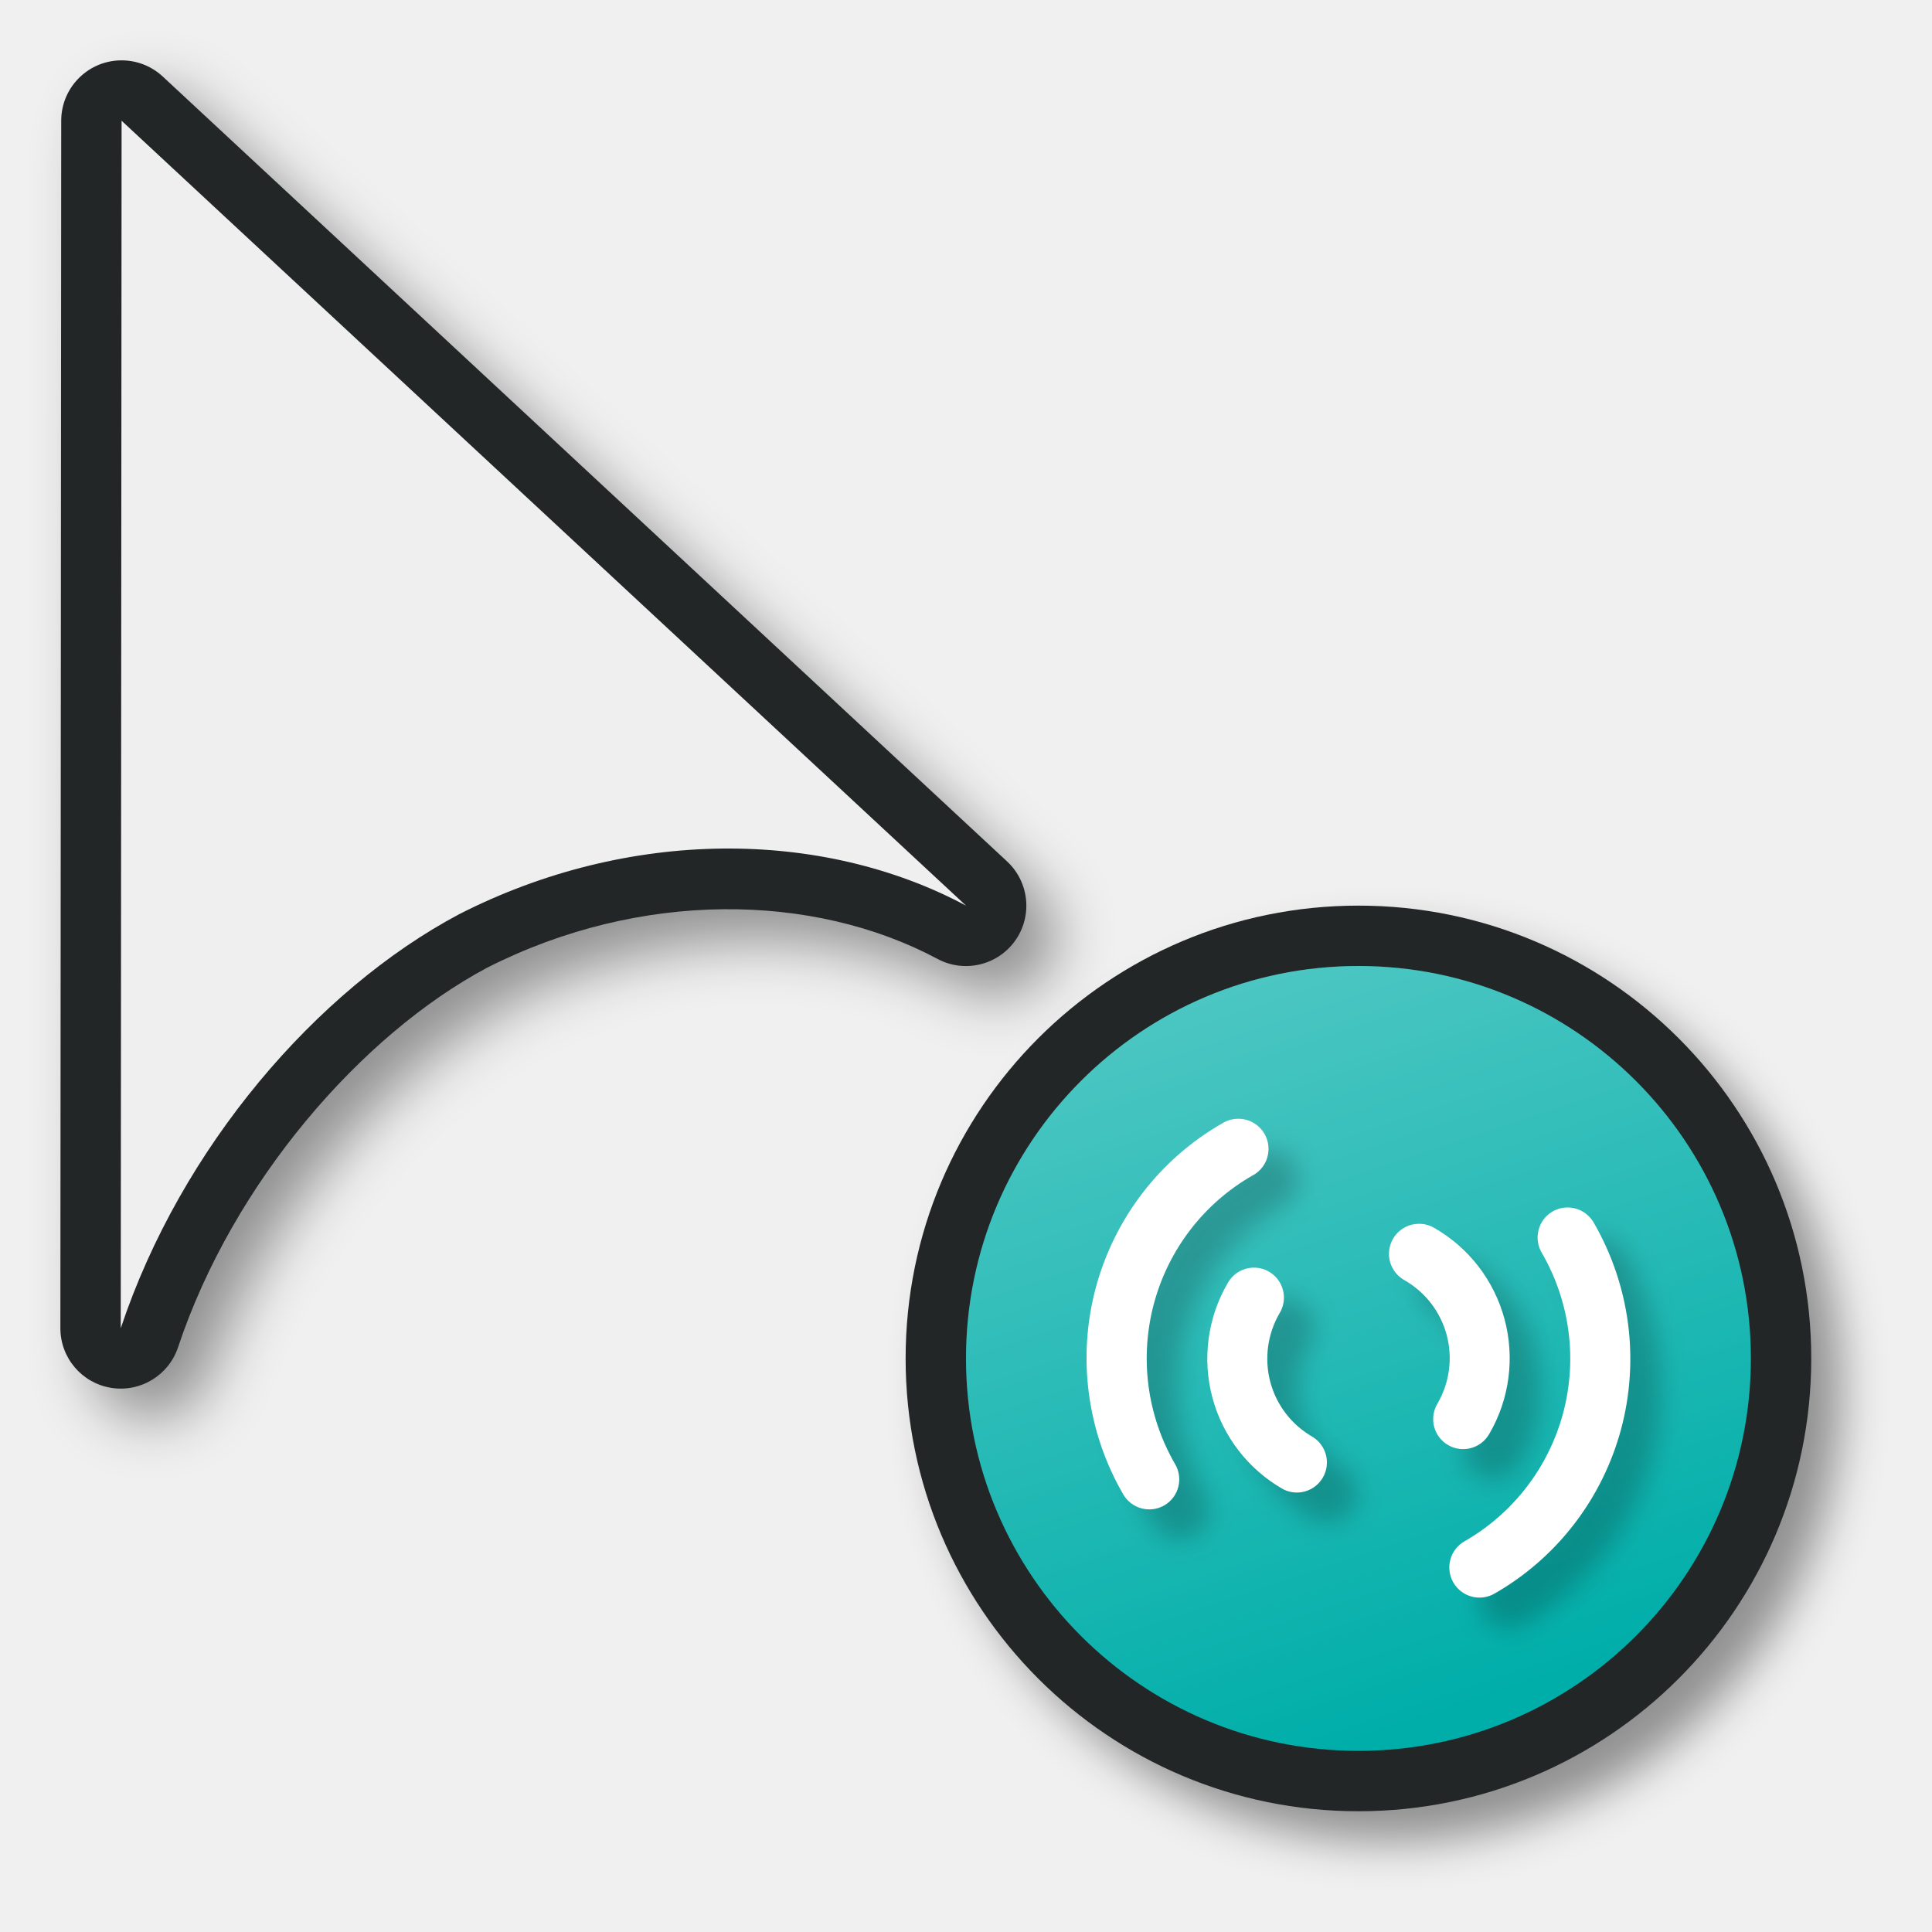
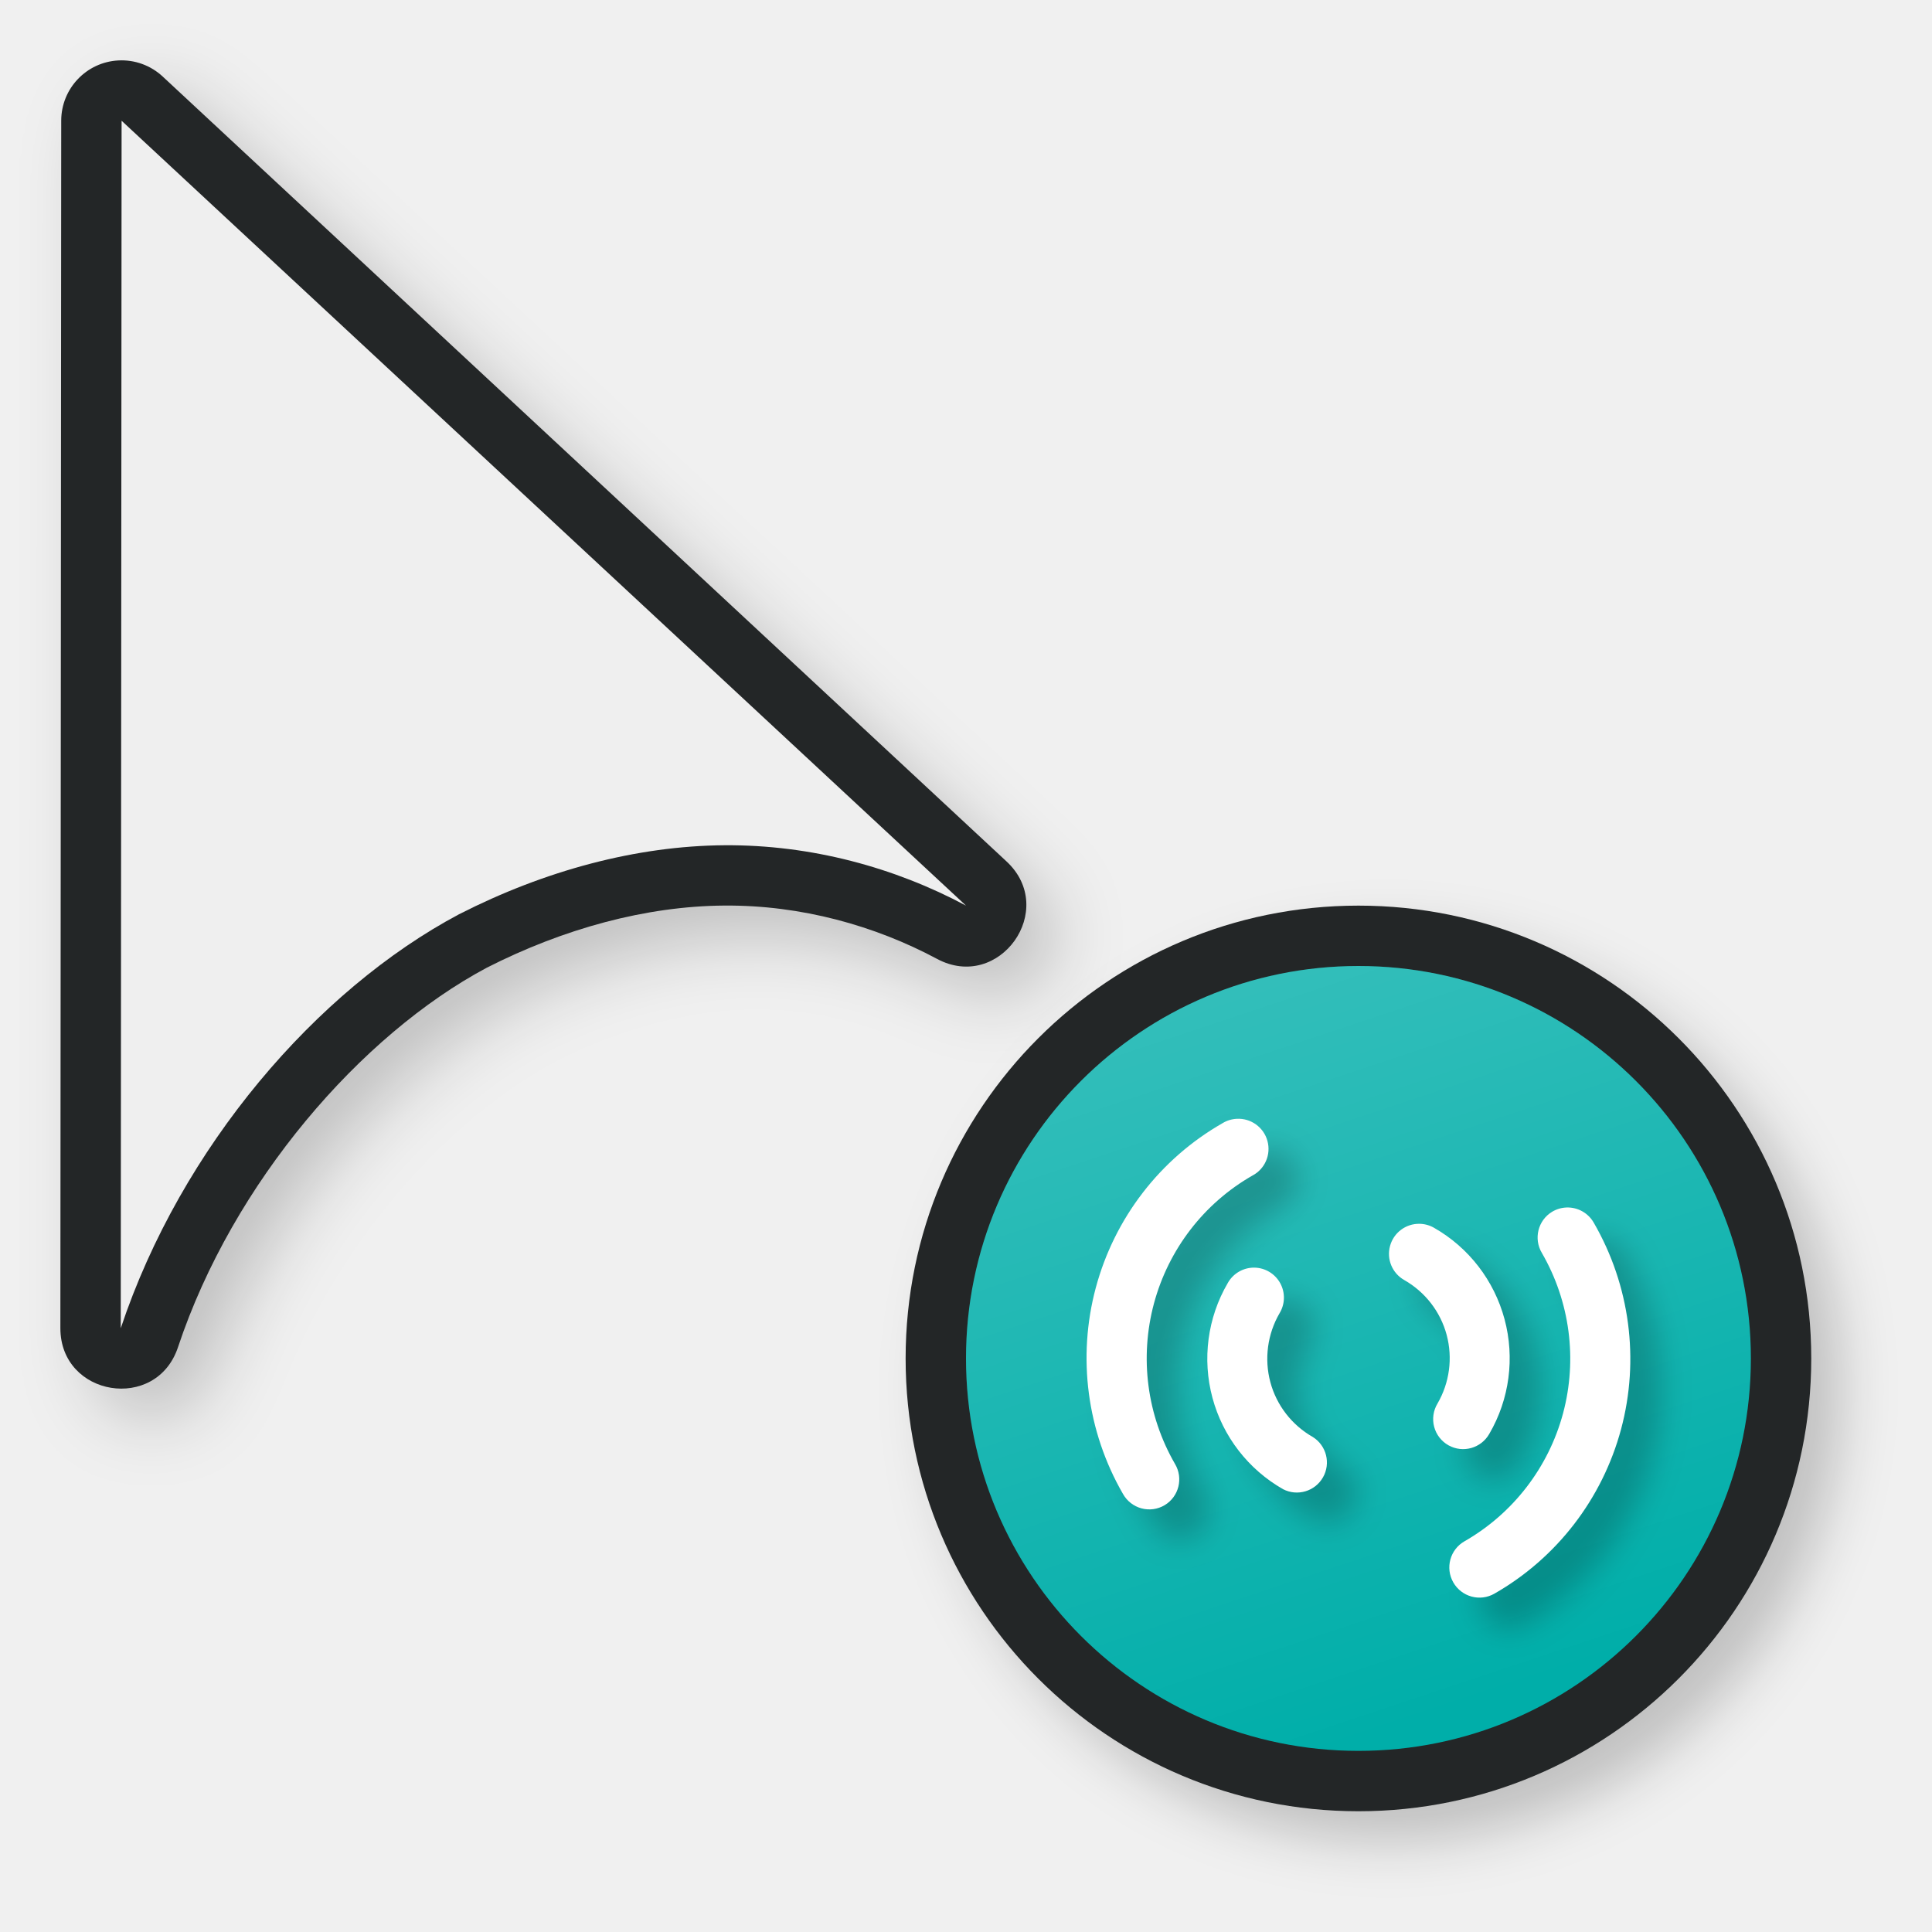
<svg xmlns="http://www.w3.org/2000/svg" xmlns:xlink="http://www.w3.org/1999/xlink" id="svg5327" width="32" height="32" version="1.1">
  <defs id="defs5329">
    <filter id="filter901" style="color-interpolation-filters:sRGB" width="1.143" height="1.104" x="-.07" y="-.05">
      <feGaussianBlur id="feGaussianBlur903" stdDeviation=".475" />
    </filter>
    <filter id="filter881" style="color-interpolation-filters:sRGB" width="1.12" height="1.12" x="-.06" y="-.06">
      <feGaussianBlur id="feGaussianBlur883" stdDeviation=".375" />
    </filter>
    <linearGradient id="linearGradient832" x1="21" x2="25" y1="16" y2="28" gradientUnits="userSpaceOnUse" xlink:href="#linearGradient830" />
    <linearGradient id="linearGradient830">
      <stop id="stop826" style="stop-color:#ffffff;stop-opacity:1" offset="0" />
      <stop id="stop828" style="stop-color:#ffffff;stop-opacity:0" offset="1" />
    </linearGradient>
    <filter id="filter869" style="color-interpolation-filters:sRGB" width="1.113" height="1.128" x="-.06" y="-.06">
      <feGaussianBlur id="feGaussianBlur871" stdDeviation=".212" />
    </filter>
+     <filter id="filter832" style="color-interpolation-filters:sRGB" width="1.171" height="1.124" x="-.09" y="-.06">
+       <feGaussianBlur id="feGaussianBlur834" stdDeviation=".57" />
+     </filter>
+     <filter id="filter836" style="color-interpolation-filters:sRGB" width="1.144" height="1.144" x="-.07" y="-.07">
+       <feGaussianBlur id="feGaussianBlur838" stdDeviation=".45" />
+     </filter>
+     <filter id="filter844" style="color-interpolation-filters:sRGB" width="1.135" height="1.154" x="-.07" y="-.08">
+       <feGaussianBlur id="feGaussianBlur846" stdDeviation=".254" />
+     </filter>
+     <filter id="filter914" style="color-interpolation-filters:sRGB" width="1.171" height="1.124" x="-.09" y="-.06">
+       <feGaussianBlur id="feGaussianBlur916" stdDeviation=".57" />
+     </filter>
  </defs>
-   <path id="path853" style="color:#000000;font-style:normal;font-variant:normal;font-weight:normal;font-stretch:normal;font-size:medium;line-height:normal;font-family:sans-serif;font-variant-ligatures:normal;font-variant-position:normal;font-variant-caps:normal;font-variant-numeric:normal;font-variant-alternates:normal;font-feature-settings:normal;text-indent:0;text-align:start;text-decoration:none;text-decoration-line:none;text-decoration-style:solid;text-decoration-color:#000000;letter-spacing:normal;word-spacing:normal;text-transform:none;writing-mode:lr-tb;direction:ltr;text-orientation:mixed;dominant-baseline:auto;baseline-shift:baseline;text-anchor:start;white-space:normal;shape-padding:0;clip-rule:nonzero;display:inline;overflow:visible;visibility:visible;opacity:0.4;isolation:auto;mix-blend-mode:normal;color-interpolation:sRGB;color-interpolation-filters:linearRGB;solid-color:#000000;solid-opacity:1;vector-effect:none;fill:#000000;fill-opacity:1;fill-rule:nonzero;stroke:none;stroke-width:2;stroke-linecap:round;stroke-linejoin:round;stroke-miterlimit:4;stroke-dasharray:none;stroke-dashoffset:0;stroke-opacity:1;filter:url(#filter901);color-rendering:auto;image-rendering:auto;shape-rendering:auto;text-rendering:auto;enable-background:accumulate" d="m 2.463,1.501 a 1,1 0 0 0 -0.949,0.998 l -0.014,19.999 a 1,1 0 0 0 1.949,0.316 C 4.361,20.08 6.486,17.639 8.565,16.53 11.102,15.24 13.968,15.282 16.027,16.382 a 1,1 0 0 0 1.152,-1.615 L 3.195,1.767 A 1,1 0 0 0 2.463,1.501 Z" />
-   <path id="path855" style="opacity:0.4;fill:#000000;fill-opacity:1;stroke:none;stroke-width:2.727;stroke-linecap:round;stroke-linejoin:round;stroke-miterlimit:4;stroke-dasharray:none;stroke-opacity:1;filter:url(#filter881)" d="M 30.5,23 A 7.5,7.5 0 0 1 23,30.5 7.5,7.5 0 0 1 15.5,23 7.5,7.5 0 0 1 23,15.5 7.5,7.5 0 0 1 30.5,23 Z" />
-   <path id="path848" style="color:#000000;font-style:normal;font-variant:normal;font-weight:normal;font-stretch:normal;font-size:medium;line-height:normal;font-family:sans-serif;font-variant-ligatures:normal;font-variant-position:normal;font-variant-caps:normal;font-variant-numeric:normal;font-variant-alternates:normal;font-feature-settings:normal;text-indent:0;text-align:start;text-decoration:none;text-decoration-line:none;text-decoration-style:solid;text-decoration-color:#000000;letter-spacing:normal;word-spacing:normal;text-transform:none;writing-mode:lr-tb;direction:ltr;text-orientation:mixed;dominant-baseline:auto;baseline-shift:baseline;text-anchor:start;white-space:normal;shape-padding:0;clip-rule:nonzero;display:inline;overflow:visible;visibility:visible;opacity:1;isolation:auto;mix-blend-mode:normal;color-interpolation:sRGB;color-interpolation-filters:linearRGB;solid-color:#000000;solid-opacity:1;vector-effect:none;fill:#232627;fill-opacity:1;fill-rule:nonzero;stroke:none;stroke-width:2;stroke-linecap:round;stroke-linejoin:round;stroke-miterlimit:4;stroke-dasharray:none;stroke-dashoffset:0;stroke-opacity:1;color-rendering:auto;image-rendering:auto;shape-rendering:auto;text-rendering:auto;enable-background:accumulate" d="M 1.963,1.001 A 1,1 0 0 0 1.014,1.999 L 1,21.999 a 1,1 0 0 0 1.949,0.316 C 3.861,19.58 5.986,17.139 8.065,16.03 10.602,14.74 13.468,14.782 15.527,15.882 a 1,1 0 0 0 1.152,-1.615 L 2.695,1.267 A 1,1 0 0 0 1.963,1.001 Z" />
+   <path id="path855" style="opacity:0.2;fill:#000000;fill-opacity:1;stroke:none;stroke-width:2.727;stroke-linecap:round;stroke-linejoin:round;stroke-miterlimit:4;stroke-dasharray:none;stroke-opacity:1;filter:url(#filter836)" d="M 30.5,23 A 7.5,7.5 0 0 1 23,30.5 7.5,7.5 0 0 1 15.5,23 7.5,7.5 0 0 1 23,15.5 7.5,7.5 0 0 1 30.5,23 Z" />
  <path id="path840-3" style="opacity:1;fill:#232627;fill-opacity:1;stroke:none;stroke-width:2.727;stroke-linecap:round;stroke-linejoin:round;stroke-miterlimit:4;stroke-dasharray:none;stroke-opacity:1" d="m 30,22.5 a 7.5,7.5 0 0 1 -7.5,7.5 7.5,7.5 0 0 1 -7.5,-7.5 7.5,7.5 0 0 1 7.5,-7.5 7.5,7.5 0 0 1 7.5,7.5 z" />
  <path id="path839" style="opacity:1;fill:#00aea9;fill-opacity:1;stroke:none;stroke-width:2.364;stroke-linecap:round;stroke-linejoin:round;stroke-miterlimit:4;stroke-dasharray:none;stroke-opacity:1" d="m 29,22.5 a 6.5,6.5 0 0 1 -6.5,6.5 6.5,6.5 0 0 1 -6.5,-6.5 6.5,6.5 0 0 1 6.5,-6.5 6.5,6.5 0 0 1 6.5,6.5 z" />
-   <path id="path824" style="opacity:0.3;fill:url(#linearGradient832);fill-opacity:1;stroke:none;stroke-width:2.364;stroke-linecap:round;stroke-linejoin:round;stroke-miterlimit:4;stroke-dasharray:none;stroke-opacity:1" d="M 29,22.5 A 6.5,6.5 0 0 1 22.5,29 6.5,6.5 0 0 1 16,22.5 6.5,6.5 0 0 1 22.5,16 a 6.5,6.5 0 0 1 6.5,6.5 z" />
-   <path id="path823" style="opacity:1;fill:#efefef;fill-opacity:1;stroke:none;stroke-width:1.679;stroke-linecap:round;stroke-linejoin:round;stroke-miterlimit:4;stroke-dasharray:none;stroke-opacity:1" d="M 2.014,2 2,22 C 3,19 5.247,16.396 7.603,15.143 10.419,13.707 13.614,13.725 16,15 Z" />
-   <path id="path843" style="color:#000000;font-style:normal;font-variant:normal;font-weight:normal;font-stretch:normal;font-size:medium;line-height:normal;font-family:sans-serif;font-variant-ligatures:normal;font-variant-position:normal;font-variant-caps:normal;font-variant-numeric:normal;font-variant-alternates:normal;font-feature-settings:normal;text-indent:0;text-align:start;text-decoration:none;text-decoration-line:none;text-decoration-style:solid;text-decoration-color:#000000;letter-spacing:normal;word-spacing:normal;text-transform:none;writing-mode:lr-tb;direction:ltr;text-orientation:mixed;dominant-baseline:auto;baseline-shift:baseline;text-anchor:start;white-space:normal;shape-padding:0;clip-rule:nonzero;display:inline;overflow:visible;visibility:visible;opacity:0.2;isolation:auto;mix-blend-mode:normal;color-interpolation:sRGB;color-interpolation-filters:linearRGB;solid-color:#000000;solid-opacity:1;vector-effect:none;fill:#000000;fill-opacity:1;fill-rule:nonzero;stroke:none;stroke-width:0.997;stroke-linecap:round;stroke-linejoin:round;stroke-miterlimit:4;stroke-dasharray:none;stroke-dashoffset:0;stroke-opacity:1;color-rendering:auto;image-rendering:auto;shape-rendering:auto;text-rendering:auto;enable-background:accumulate;filter:url(#filter869)" d="m 20.985,19.031 a 0.499,0.498 60 0 0 -0.236,0.072 c -1.034,0.592 -1.788,1.573 -2.098,2.725 -0.309,1.152 -0.148,2.382 0.449,3.416 a 0.499,0.498 60 0 0 0.691,0.186 0.499,0.498 60 0 0 0.17,-0.684 c -0.465,-0.805 -0.588,-1.76 -0.348,-2.656 0.241,-0.896 0.827,-1.659 1.631,-2.119 a 0.499,0.498 60 0 0 -0.26,-0.939 z m 5.463,1.469 a 0.499,0.498 60 0 0 -0.238,0.07 0.499,0.498 60 0 0 -0.17,0.684 c 0.465,0.805 0.59,1.76 0.35,2.656 -0.241,0.896 -0.829,1.659 -1.633,2.119 a 0.5,0.498 60 1 0 0.496,0.867 c 1.034,-0.592 1.788,-1.573 2.098,-2.725 0.309,-1.152 0.148,-2.382 -0.449,-3.416 a 0.499,0.498 60 0 0 -0.453,-0.256 z m -2.434,0.27 a 0.498,0.498 30 0 0 -0.256,0.932 c 0.346,0.197 0.6,0.524 0.703,0.908 0.103,0.385 0.048,0.794 -0.152,1.139 a 0.497,0.498 30 0 0 0.184,0.691 0.497,0.498 30 0 0 0.676,-0.191 c 0.334,-0.573 0.424,-1.258 0.252,-1.898 -0.172,-0.641 -0.592,-1.185 -1.168,-1.514 a 0.498,0.498 30 0 0 -0.238,-0.066 z m -2.734,0.727 a 0.497,0.498 30 0 0 -0.445,0.258 c -0.334,0.574 -0.424,1.258 -0.252,1.898 0.172,0.641 0.594,1.185 1.17,1.514 a 0.498,0.498 30 0 0 0.492,-0.865 c -0.346,-0.197 -0.6,-0.524 -0.703,-0.908 -0.103,-0.385 -0.048,-0.796 0.152,-1.141 a 0.497,0.498 30 0 0 -0.414,-0.756 z" />
+   <path id="path824" style="opacity:0.2;fill:url(#linearGradient832);fill-opacity:1;stroke:none;stroke-width:2.364;stroke-linecap:round;stroke-linejoin:round;stroke-miterlimit:4;stroke-dasharray:none;stroke-opacity:1" d="M 29,22.5 A 6.5,6.5 0 0 1 22.5,29 6.5,6.5 0 0 1 16,22.5 6.5,6.5 0 0 1 22.5,16 a 6.5,6.5 0 0 1 6.5,6.5 z" />
+   <path id="path843" style="color:#000000;font-style:normal;font-variant:normal;font-weight:normal;font-stretch:normal;font-size:medium;line-height:normal;font-family:sans-serif;font-variant-ligatures:normal;font-variant-position:normal;font-variant-caps:normal;font-variant-numeric:normal;font-variant-alternates:normal;font-feature-settings:normal;text-indent:0;text-align:start;text-decoration:none;text-decoration-line:none;text-decoration-style:solid;text-decoration-color:#000000;letter-spacing:normal;word-spacing:normal;text-transform:none;writing-mode:lr-tb;direction:ltr;text-orientation:mixed;dominant-baseline:auto;baseline-shift:baseline;text-anchor:start;white-space:normal;shape-padding:0;clip-rule:nonzero;display:inline;overflow:visible;visibility:visible;opacity:0.2;isolation:auto;mix-blend-mode:normal;color-interpolation:sRGB;color-interpolation-filters:linearRGB;solid-color:#000000;solid-opacity:1;vector-effect:none;fill:#000000;fill-opacity:1;fill-rule:nonzero;stroke:none;stroke-width:0.997;stroke-linecap:round;stroke-linejoin:round;stroke-miterlimit:4;stroke-dasharray:none;stroke-dashoffset:0;stroke-opacity:1;color-rendering:auto;image-rendering:auto;shape-rendering:auto;text-rendering:auto;enable-background:accumulate;filter:url(#filter844)" d="m 20.985,19.031 a 0.499,0.498 60 0 0 -0.236,0.072 c -1.034,0.592 -1.788,1.573 -2.098,2.725 -0.309,1.152 -0.148,2.382 0.449,3.416 a 0.499,0.498 60 0 0 0.691,0.186 0.499,0.498 60 0 0 0.17,-0.684 c -0.465,-0.805 -0.588,-1.76 -0.348,-2.656 0.241,-0.896 0.827,-1.659 1.631,-2.119 a 0.499,0.498 60 0 0 -0.26,-0.939 z m 5.463,1.469 a 0.499,0.498 60 0 0 -0.238,0.07 0.499,0.498 60 0 0 -0.17,0.684 c 0.465,0.805 0.59,1.76 0.35,2.656 -0.241,0.896 -0.829,1.659 -1.633,2.119 a 0.5,0.498 60 1 0 0.496,0.867 c 1.034,-0.592 1.788,-1.573 2.098,-2.725 0.309,-1.152 0.148,-2.382 -0.449,-3.416 a 0.499,0.498 60 0 0 -0.453,-0.256 z m -2.434,0.27 a 0.498,0.498 30 0 0 -0.256,0.932 c 0.346,0.197 0.6,0.524 0.703,0.908 0.103,0.385 0.048,0.794 -0.152,1.139 a 0.497,0.498 30 0 0 0.184,0.691 0.497,0.498 30 0 0 0.676,-0.191 c 0.334,-0.573 0.424,-1.258 0.252,-1.898 -0.172,-0.641 -0.592,-1.185 -1.168,-1.514 a 0.498,0.498 30 0 0 -0.238,-0.066 z m -2.734,0.727 a 0.497,0.498 30 0 0 -0.445,0.258 c -0.334,0.574 -0.424,1.258 -0.252,1.898 0.172,0.641 0.594,1.185 1.17,1.514 a 0.498,0.498 30 0 0 0.492,-0.865 c -0.346,-0.197 -0.6,-0.524 -0.703,-0.908 -0.103,-0.385 -0.048,-0.796 0.152,-1.141 a 0.497,0.498 30 0 0 -0.414,-0.756 z" />
  <path id="path826" style="color:#000000;font-style:normal;font-variant:normal;font-weight:normal;font-stretch:normal;font-size:medium;line-height:normal;font-family:sans-serif;font-variant-ligatures:normal;font-variant-position:normal;font-variant-caps:normal;font-variant-numeric:normal;font-variant-alternates:normal;font-feature-settings:normal;text-indent:0;text-align:start;text-decoration:none;text-decoration-line:none;text-decoration-style:solid;text-decoration-color:#000000;letter-spacing:normal;word-spacing:normal;text-transform:none;writing-mode:lr-tb;direction:ltr;text-orientation:mixed;dominant-baseline:auto;baseline-shift:baseline;text-anchor:start;white-space:normal;shape-padding:0;clip-rule:nonzero;display:inline;overflow:visible;visibility:visible;opacity:1;isolation:auto;mix-blend-mode:normal;color-interpolation:sRGB;color-interpolation-filters:linearRGB;solid-color:#000000;solid-opacity:1;vector-effect:none;fill:#ffffff;fill-opacity:1;fill-rule:nonzero;stroke:none;stroke-width:0.997;stroke-linecap:round;stroke-linejoin:round;stroke-miterlimit:4;stroke-dasharray:none;stroke-dashoffset:0;stroke-opacity:1;color-rendering:auto;image-rendering:auto;shape-rendering:auto;text-rendering:auto;enable-background:accumulate" d="M 20.484 18.531 A 0.499 0.498 60 0 0 20.248 18.604 C 19.214 19.195 18.46 20.176 18.15 21.328 C 17.841 22.48 18.003 23.71 18.6 24.744 A 0.499 0.498 60 0 0 19.291 24.93 A 0.499 0.498 60 0 0 19.461 24.246 C 18.996 23.441 18.873 22.486 19.113 21.59 C 19.354 20.694 19.94 19.931 20.744 19.471 A 0.499 0.498 60 0 0 20.484 18.531 z M 25.947 20 A 0.499 0.498 60 0 0 25.709 20.07 A 0.499 0.498 60 0 0 25.539 20.754 C 26.004 21.559 26.129 22.514 25.889 23.41 C 25.648 24.306 25.06 25.069 24.256 25.529 A 0.499 0.498 60 1 0 24.752 26.396 C 25.786 25.805 26.54 24.824 26.85 23.672 C 27.159 22.52 26.997 21.29 26.4 20.256 A 0.499 0.498 60 0 0 25.947 20 z M 23.514 20.27 A 0.498 0.498 30 0 0 23.258 21.201 C 23.604 21.398 23.858 21.725 23.961 22.109 C 24.064 22.494 24.009 22.904 23.809 23.248 A 0.497 0.498 30 0 0 23.992 23.939 A 0.497 0.498 30 0 0 24.668 23.748 C 25.002 23.175 25.092 22.49 24.92 21.85 C 24.748 21.209 24.328 20.664 23.752 20.336 A 0.498 0.498 30 0 0 23.514 20.27 z M 20.779 20.996 A 0.497 0.498 30 0 0 20.334 21.254 C 20 21.827 19.91 22.512 20.082 23.152 C 20.254 23.793 20.676 24.338 21.252 24.666 A 0.498 0.498 30 0 0 21.744 23.801 C 21.398 23.604 21.144 23.277 21.041 22.893 C 20.938 22.508 20.993 22.096 21.193 21.752 A 0.497 0.498 30 0 0 20.779 20.996 z" />
+   <path id="path887" style="color:#000000;font-style:normal;font-variant:normal;font-weight:normal;font-stretch:normal;font-size:medium;line-height:normal;font-family:sans-serif;font-variant-ligatures:normal;font-variant-position:normal;font-variant-caps:normal;font-variant-numeric:normal;font-variant-alternates:normal;font-feature-settings:normal;text-indent:0;text-align:start;text-decoration:none;text-decoration-line:none;text-decoration-style:solid;text-decoration-color:#000000;letter-spacing:normal;word-spacing:normal;text-transform:none;writing-mode:lr-tb;direction:ltr;text-orientation:mixed;dominant-baseline:auto;baseline-shift:baseline;text-anchor:start;white-space:normal;shape-padding:0;clip-rule:nonzero;display:inline;overflow:visible;visibility:visible;opacity:0.2;isolation:auto;mix-blend-mode:normal;color-interpolation:sRGB;color-interpolation-filters:linearRGB;solid-color:#000000;solid-opacity:1;vector-effect:none;fill:#000000;fill-opacity:1;fill-rule:nonzero;stroke:none;stroke-width:1.999;stroke-linecap:round;stroke-linejoin:round;stroke-miterlimit:4;stroke-dasharray:none;stroke-dashoffset:0;stroke-opacity:1;filter:url(#filter914);color-rendering:auto;image-rendering:auto;shape-rendering:auto;text-rendering:auto;enable-background:accumulate" d="M 2.462,1.501 C 1.931,1.528 1.514,1.967 1.514,2.499 L 1.5,22.498 c -0.001,1.136 1.59,1.394 1.948,0.316 0.911,-2.735 3.035,-5.176 5.113,-6.285 1.276,-0.649 2.635,-1.02 3.932,-1.03 1.281,-0.01 2.502,0.335 3.525,0.882 1.034,0.556 2.013,-0.818 1.151,-1.615 L 3.194,1.767 C 2.996,1.583 2.732,1.487 2.462,1.501 Z" />
+   <path id="path848" style="color:#000000;font-style:normal;font-variant:normal;font-weight:normal;font-stretch:normal;font-size:medium;line-height:normal;font-family:sans-serif;font-variant-ligatures:normal;font-variant-position:normal;font-variant-caps:normal;font-variant-numeric:normal;font-variant-alternates:normal;font-feature-settings:normal;text-indent:0;text-align:start;text-decoration:none;text-decoration-line:none;text-decoration-style:solid;text-decoration-color:#000000;letter-spacing:normal;word-spacing:normal;text-transform:none;writing-mode:lr-tb;direction:ltr;text-orientation:mixed;dominant-baseline:auto;baseline-shift:baseline;text-anchor:start;white-space:normal;shape-padding:0;clip-rule:nonzero;display:inline;overflow:visible;visibility:visible;opacity:1;isolation:auto;mix-blend-mode:normal;color-interpolation:sRGB;color-interpolation-filters:linearRGB;solid-color:#000000;solid-opacity:1;vector-effect:none;fill:#232627;fill-opacity:1;fill-rule:nonzero;stroke:none;stroke-width:1.999;stroke-linecap:round;stroke-linejoin:round;stroke-miterlimit:4;stroke-dasharray:none;stroke-dashoffset:0;stroke-opacity:1;color-rendering:auto;image-rendering:auto;shape-rendering:auto;text-rendering:auto;enable-background:accumulate" d="M 1.962,1.001 C 1.431,1.028 1.014,1.467 1.014,1.999 L 1,21.998 c -0.001,1.136 1.59,1.394 1.948,0.316 0.911,-2.735 3.035,-5.176 5.113,-6.285 1.276,-0.649 2.635,-1.02 3.932,-1.03 1.281,-0.01 2.502,0.335 3.525,0.882 1.034,0.556 2.013,-0.818 1.151,-1.615 L 2.694,1.267 C 2.496,1.083 2.232,0.987 1.962,1.001 Z" />
+   <path id="path823" style="opacity:1;fill:#efefef;fill-opacity:1;stroke:none;stroke-width:1.679;stroke-linecap:round;stroke-linejoin:round;stroke-miterlimit:4;stroke-dasharray:none;stroke-opacity:1" d="M 2.014,2 2,22 C 3,19 5.247,16.396 7.603,15.143 9.023,14.419 10.54,14.01 12,14 c 1.436,-0.01 2.817,0.368 4,1 z" />
</svg>
